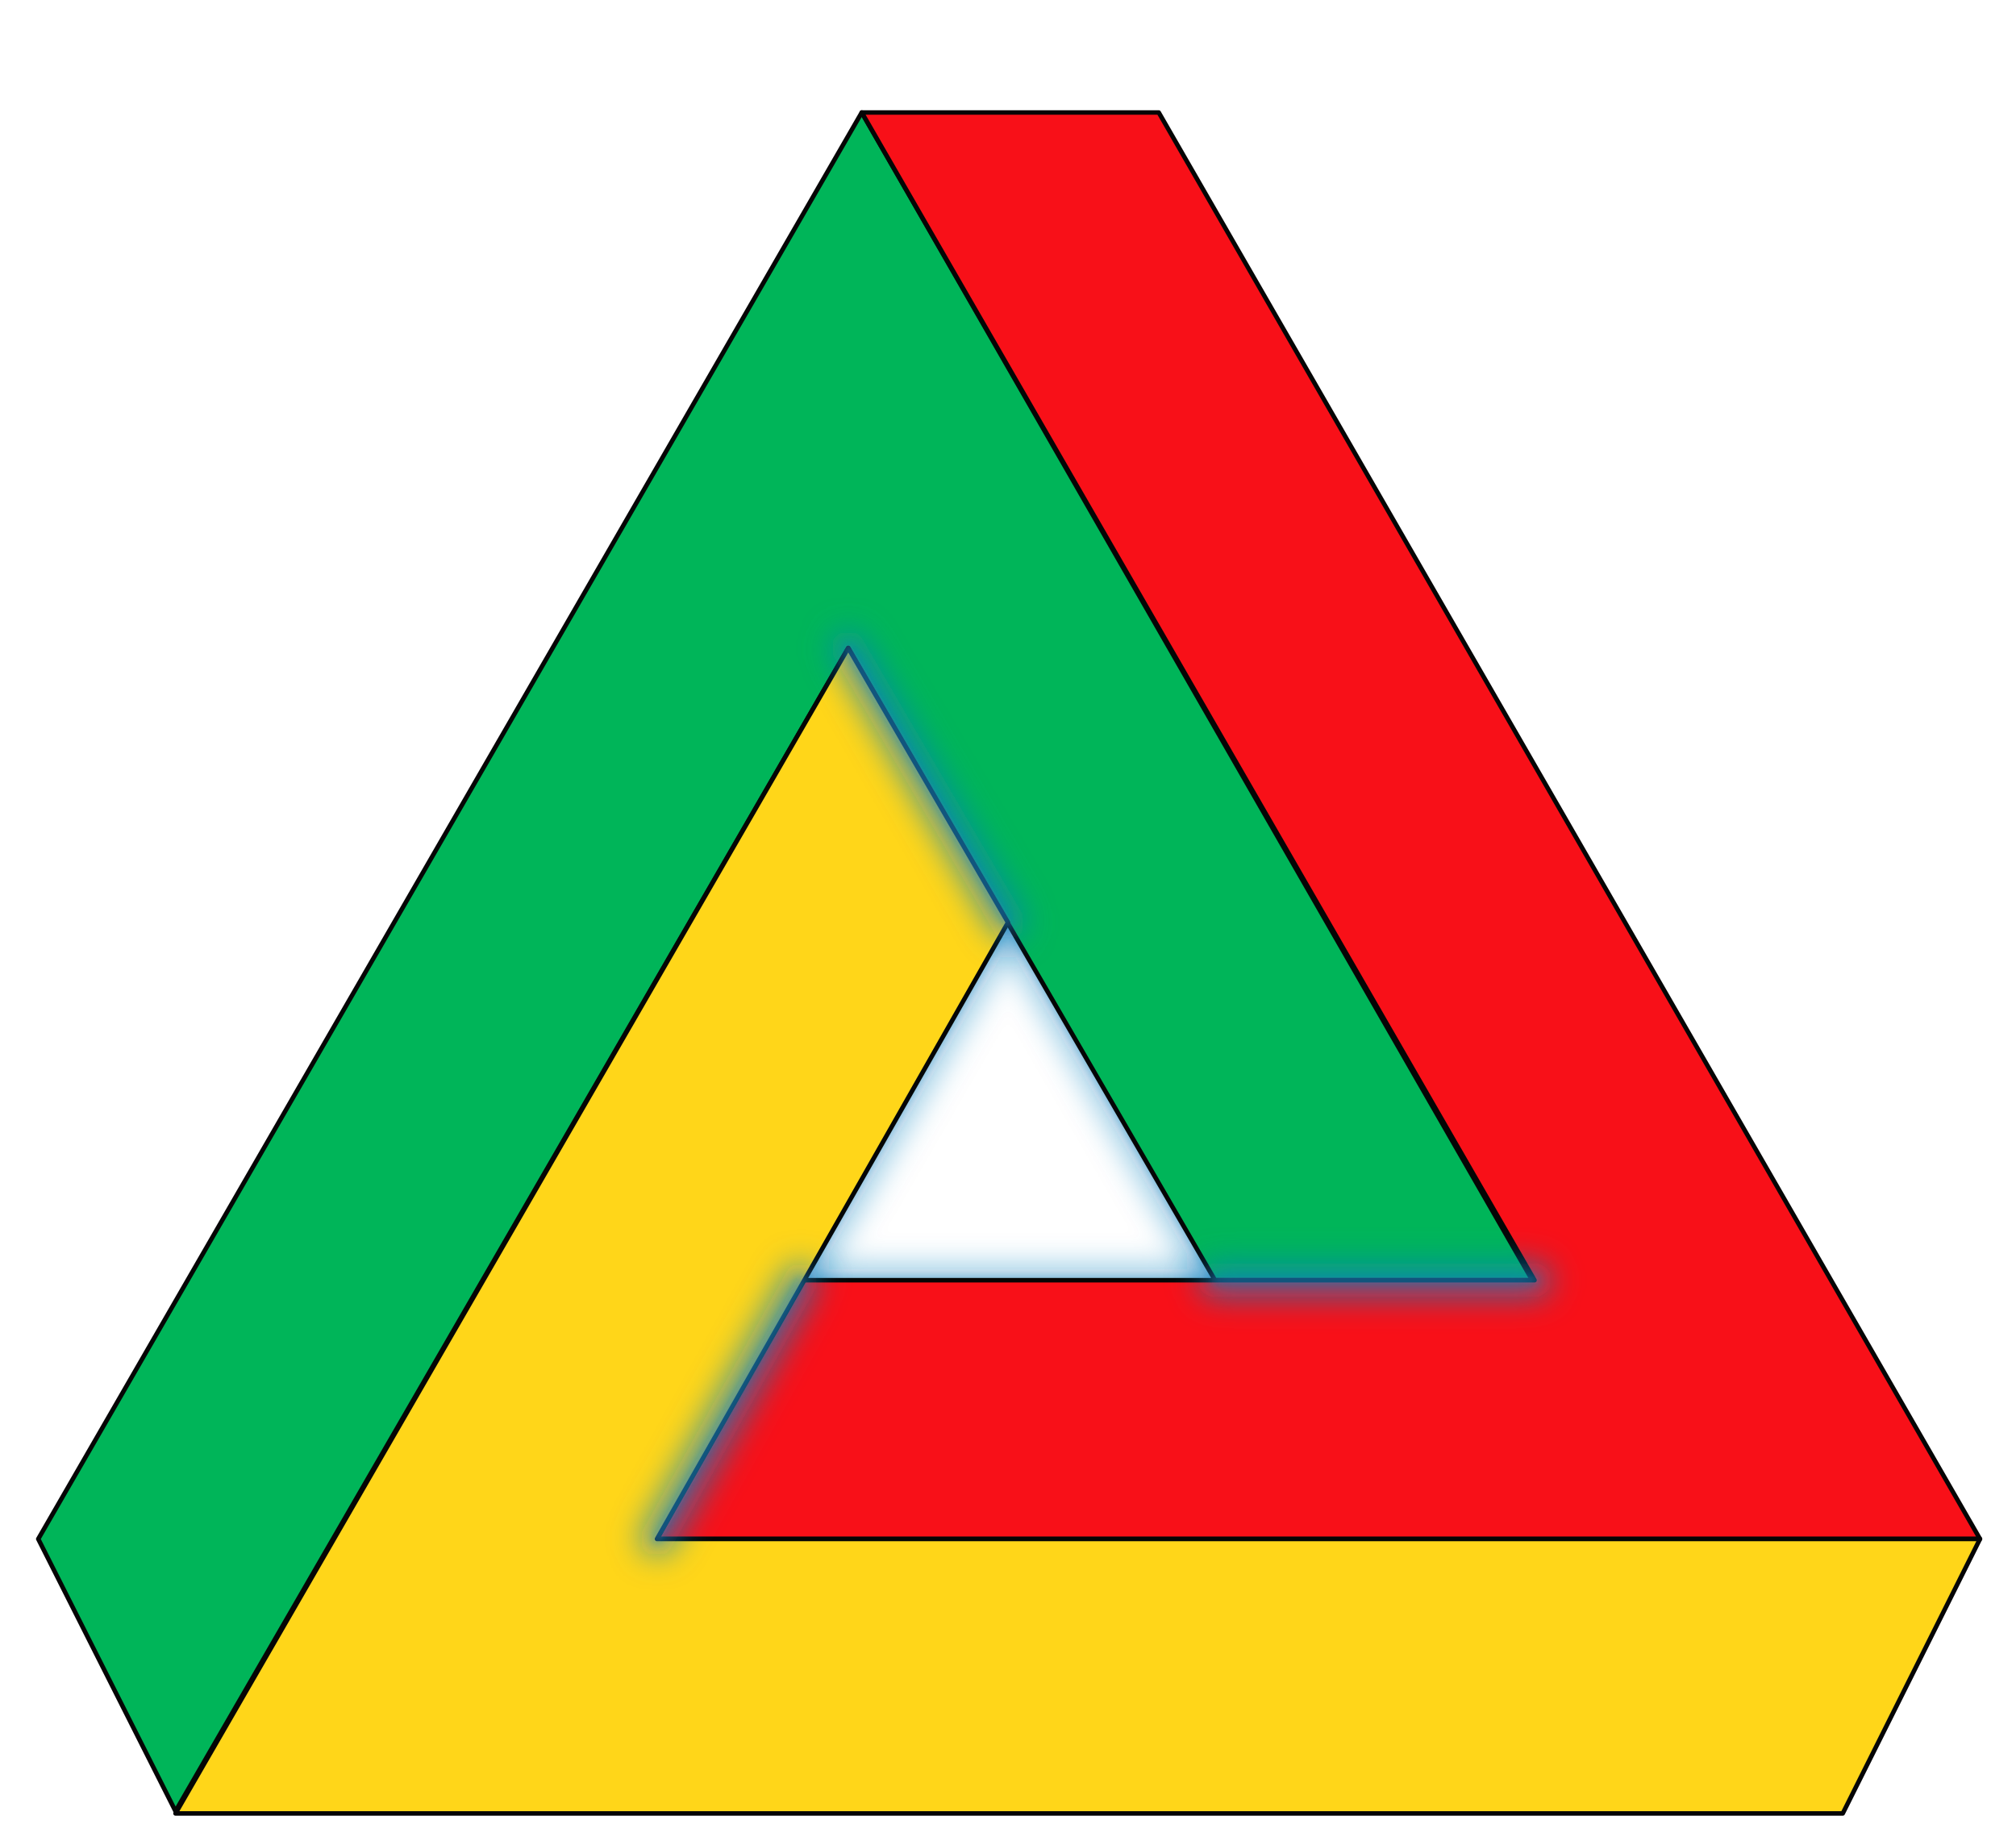
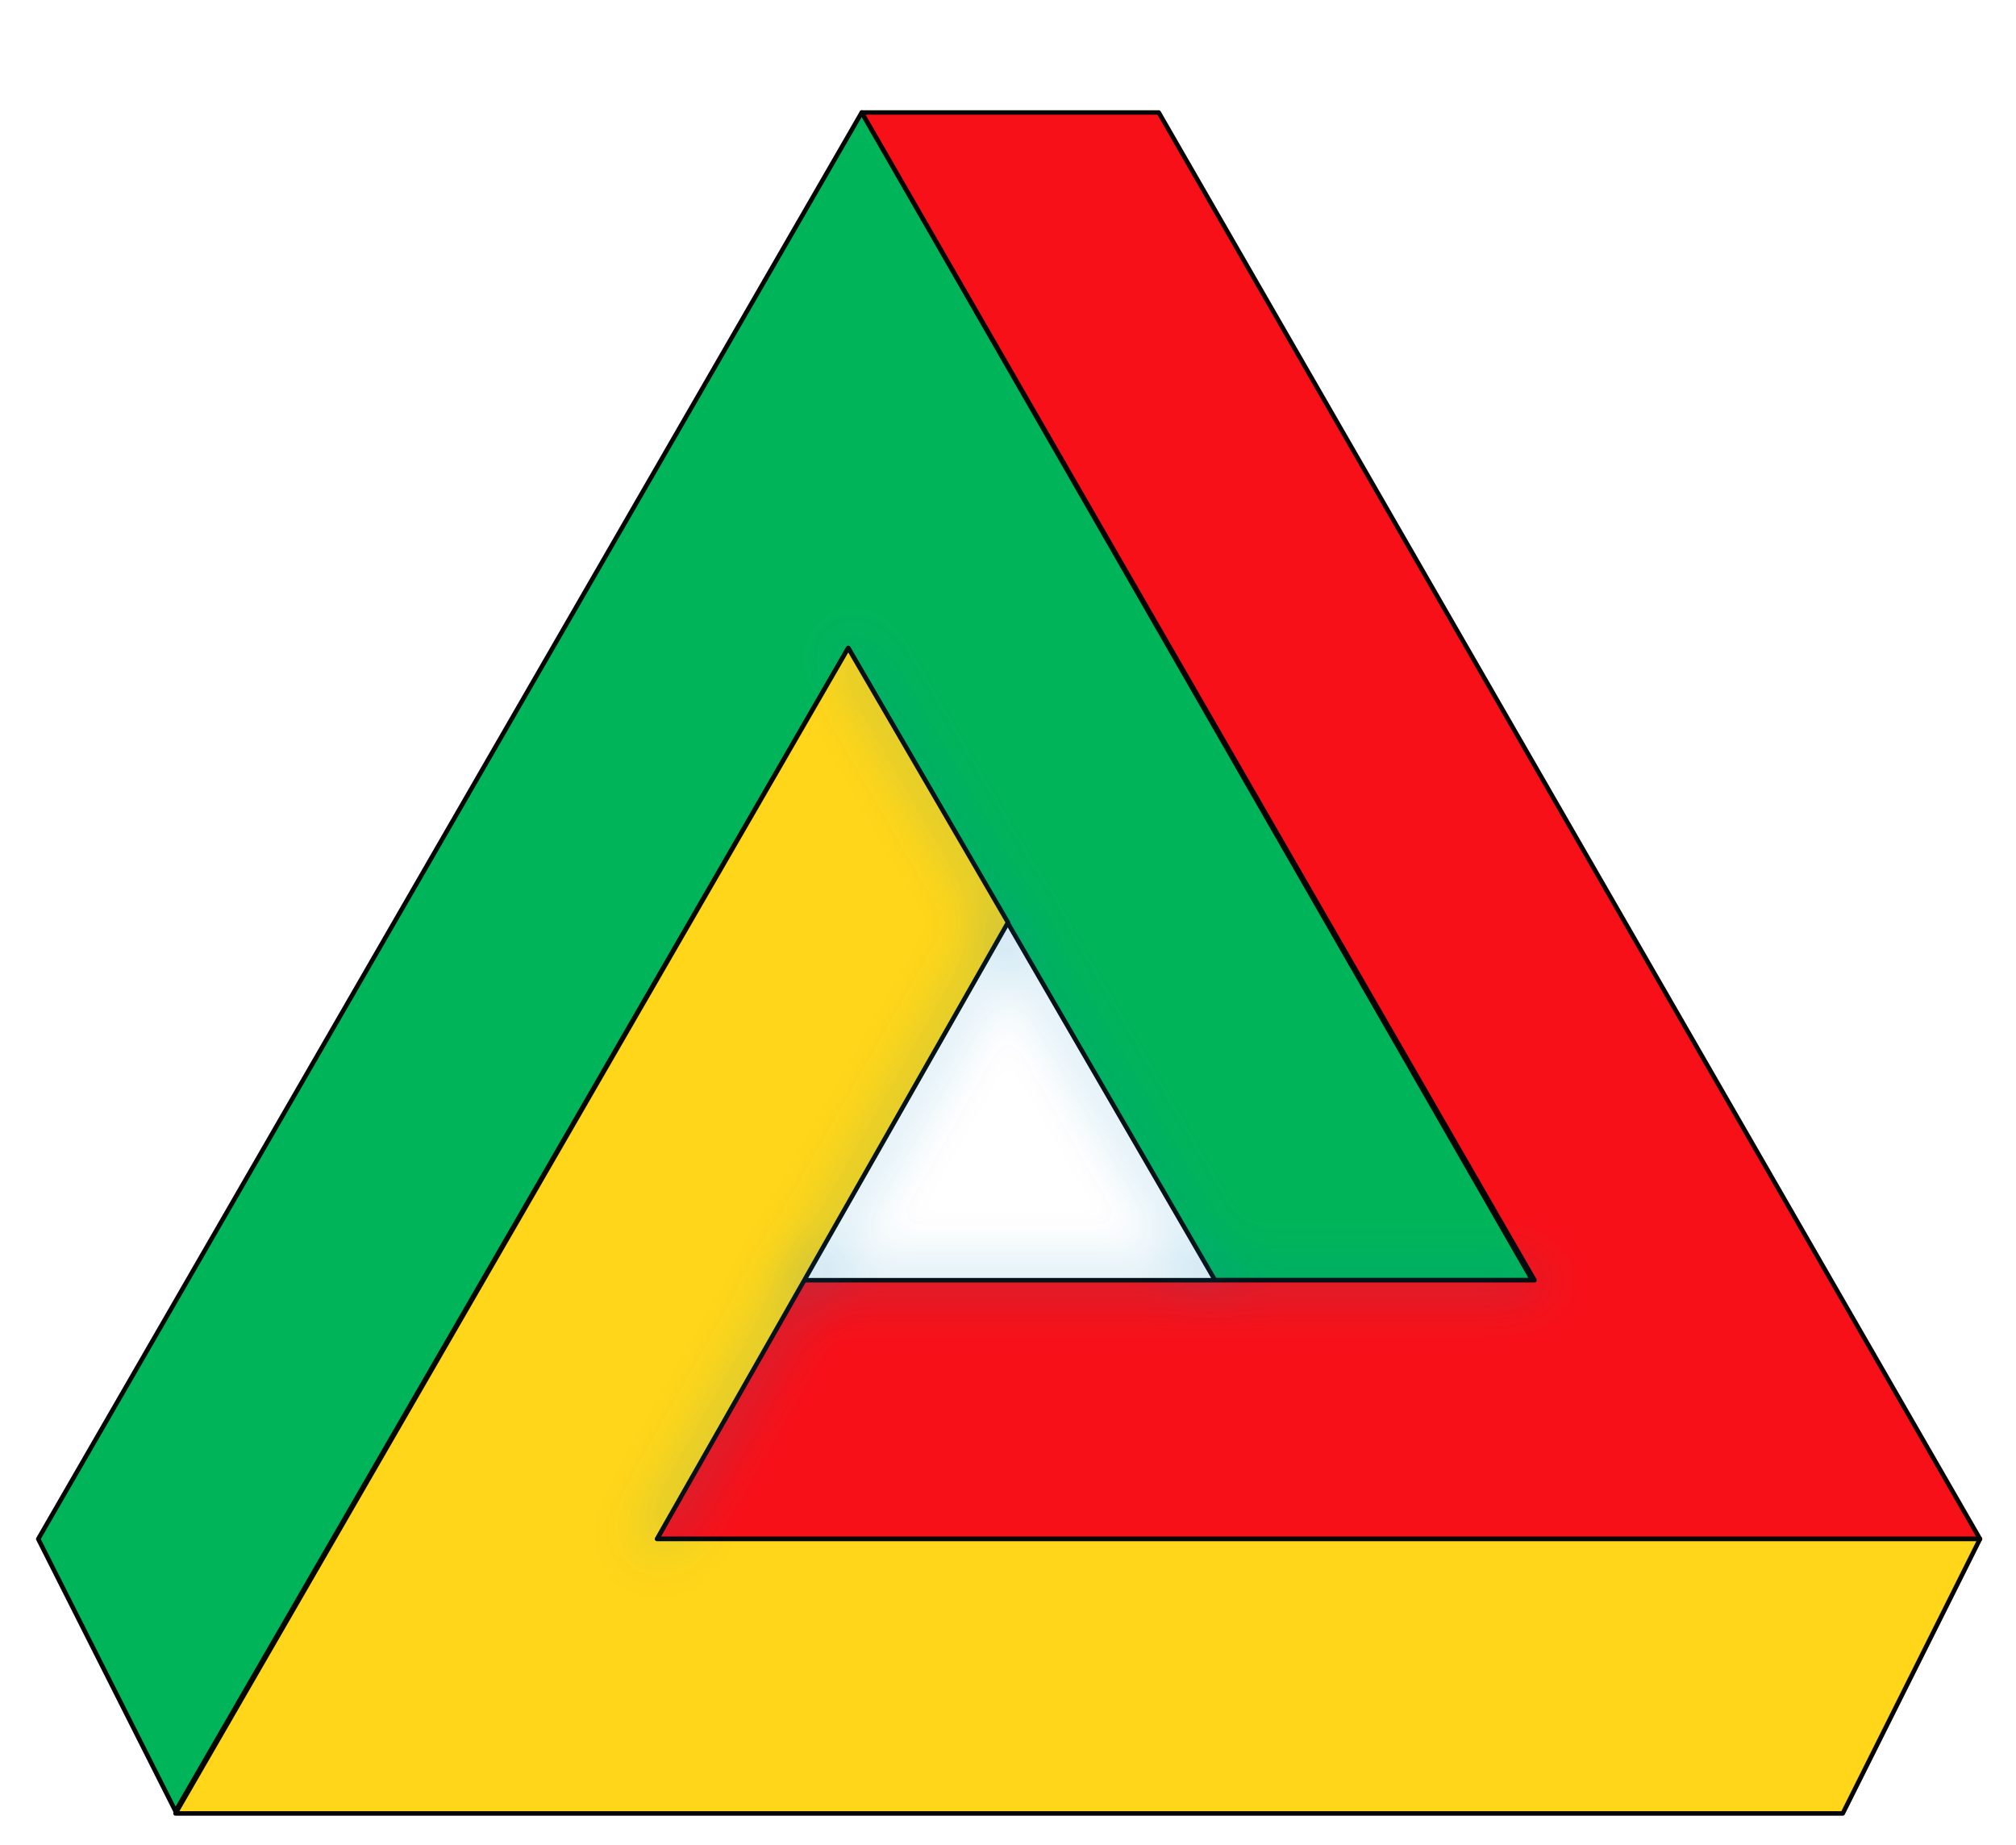
<svg xmlns="http://www.w3.org/2000/svg" viewBox="0 0 896 820" role="img" aria-labelledby="title desc">
  <defs>
-     <clipPath id="inner-void">
-       <path d="M 448 410 L 540 569 L 356 569 Z" />
-     </clipPath>
-     <filter id="soft-glow" x="-80%" y="-80%" width="260%" height="260%">
-       <feGaussianBlur stdDeviation="7" />
-     </filter>
-     <filter id="edge-glow" x="-80%" y="-80%" width="260%" height="260%">
-       <feGaussianBlur stdDeviation="2" />
+     <filter id="soft-glow" x="-100%" y="-100%" width="300%" height="300%">
+       <feGaussianBlur stdDeviation="12" />
    </filter>
    <style>
      .face { stroke: #050505; stroke-width: 2; stroke-linejoin: round; }
      
    </style>
  </defs>
-   <g id="inner-edge-glow" class="cycle-glow" clip-path="url(#inner-void)" fill="none" stroke="#0A7FBE" stroke-linecap="round">
-     <g stroke-width="10" stroke-opacity="0.55" filter="url(#soft-glow)">
-       <path d="M 448 410 L 356 569" />
-       <path d="M 448 410 L 540 569" />
-       <path d="M 356 569 L 540 569" />
-     </g>
-     <g stroke-width="3" stroke-opacity="0.45" filter="url(#edge-glow)">
-       <path d="M 448 410 L 356 569" />
-       <path d="M 448 410 L 540 569" />
-       <path d="M 356 569 L 540 569" />
-     </g>
-   </g>
  <path id="left" class="face cycle-left" fill="#00B559" d="M 383 50 L 681 569 L 540 569 L 377 288 L 78 805 L 17 684 Z" />
  <path id="right" class="face cycle-right" fill="#F81018" d="M 383 50 L 515 50 L 880 684 L 292 684 L 356 569 L 682 569 Z" />
  <path id="base" class="face cycle-base" fill="#FFD619" d="M 377 288 L 448 410 L 292 684 L 880 684 L 819 806 L 78 806 Z" />
-   <g id="extended-edge-glow" class="cycle-glow" fill="none" stroke="#0A7FBE" stroke-linecap="round">
-     <g stroke-width="15" stroke-opacity="0.70" filter="url(#soft-glow)">
-       <path d="M 356 569 L 292 684" />
-       <path d="M 377 288 L 448 410" />
-       <path d="M 540 569 L 682 569" />
-     </g>
-     <g stroke-width="3" stroke-opacity="0.52" filter="url(#edge-glow)">
-       <path d="M 356 569 L 292 684" />
-       <path d="M 377 288 L 448 410" />
-       <path d="M 540 569 L 682 569" />
-     </g>
+   <g id="hidden-face-glow" class="cycle-glow" fill="none" stroke="#0A7FBE" stroke-linecap="round" stroke-width="7" stroke-opacity="0.40" filter="url(#soft-glow)">
+     <path d="M 448 410 L 292 684" />
+     <path d="M 377 288 L 540 569" />
+     <path d="M 356 569 L 682 569" />
  </g>
</svg>
